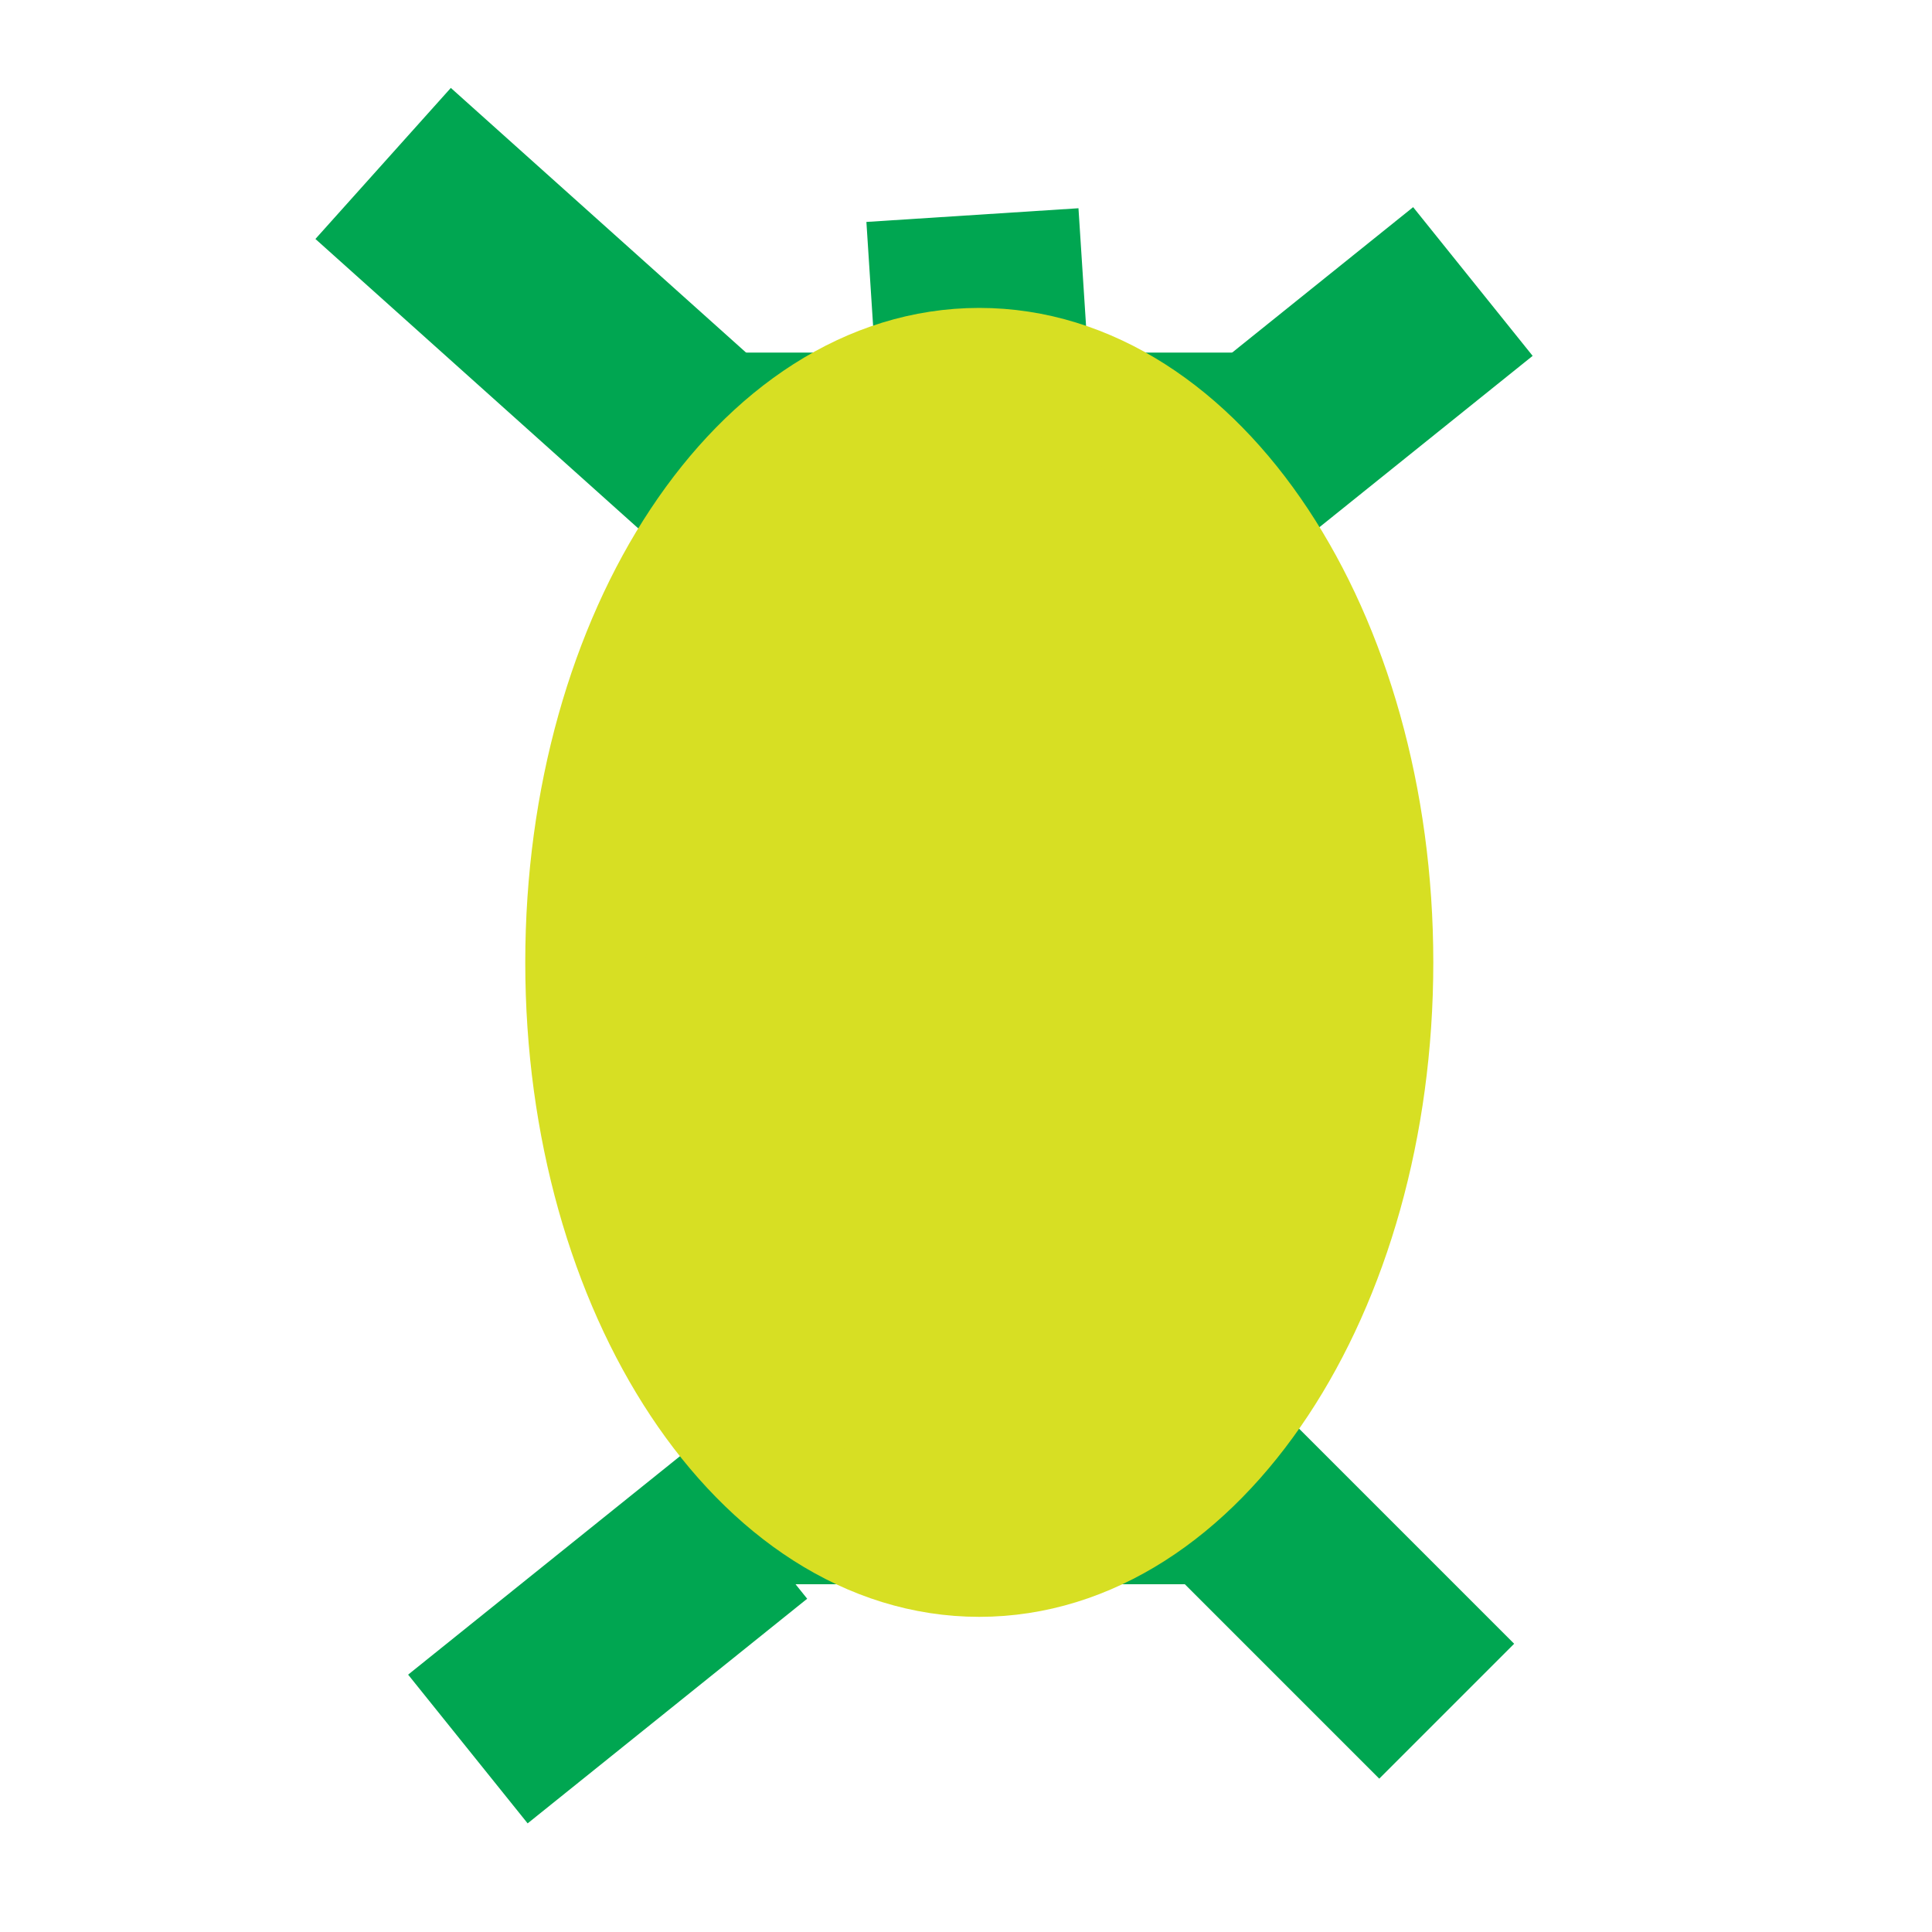
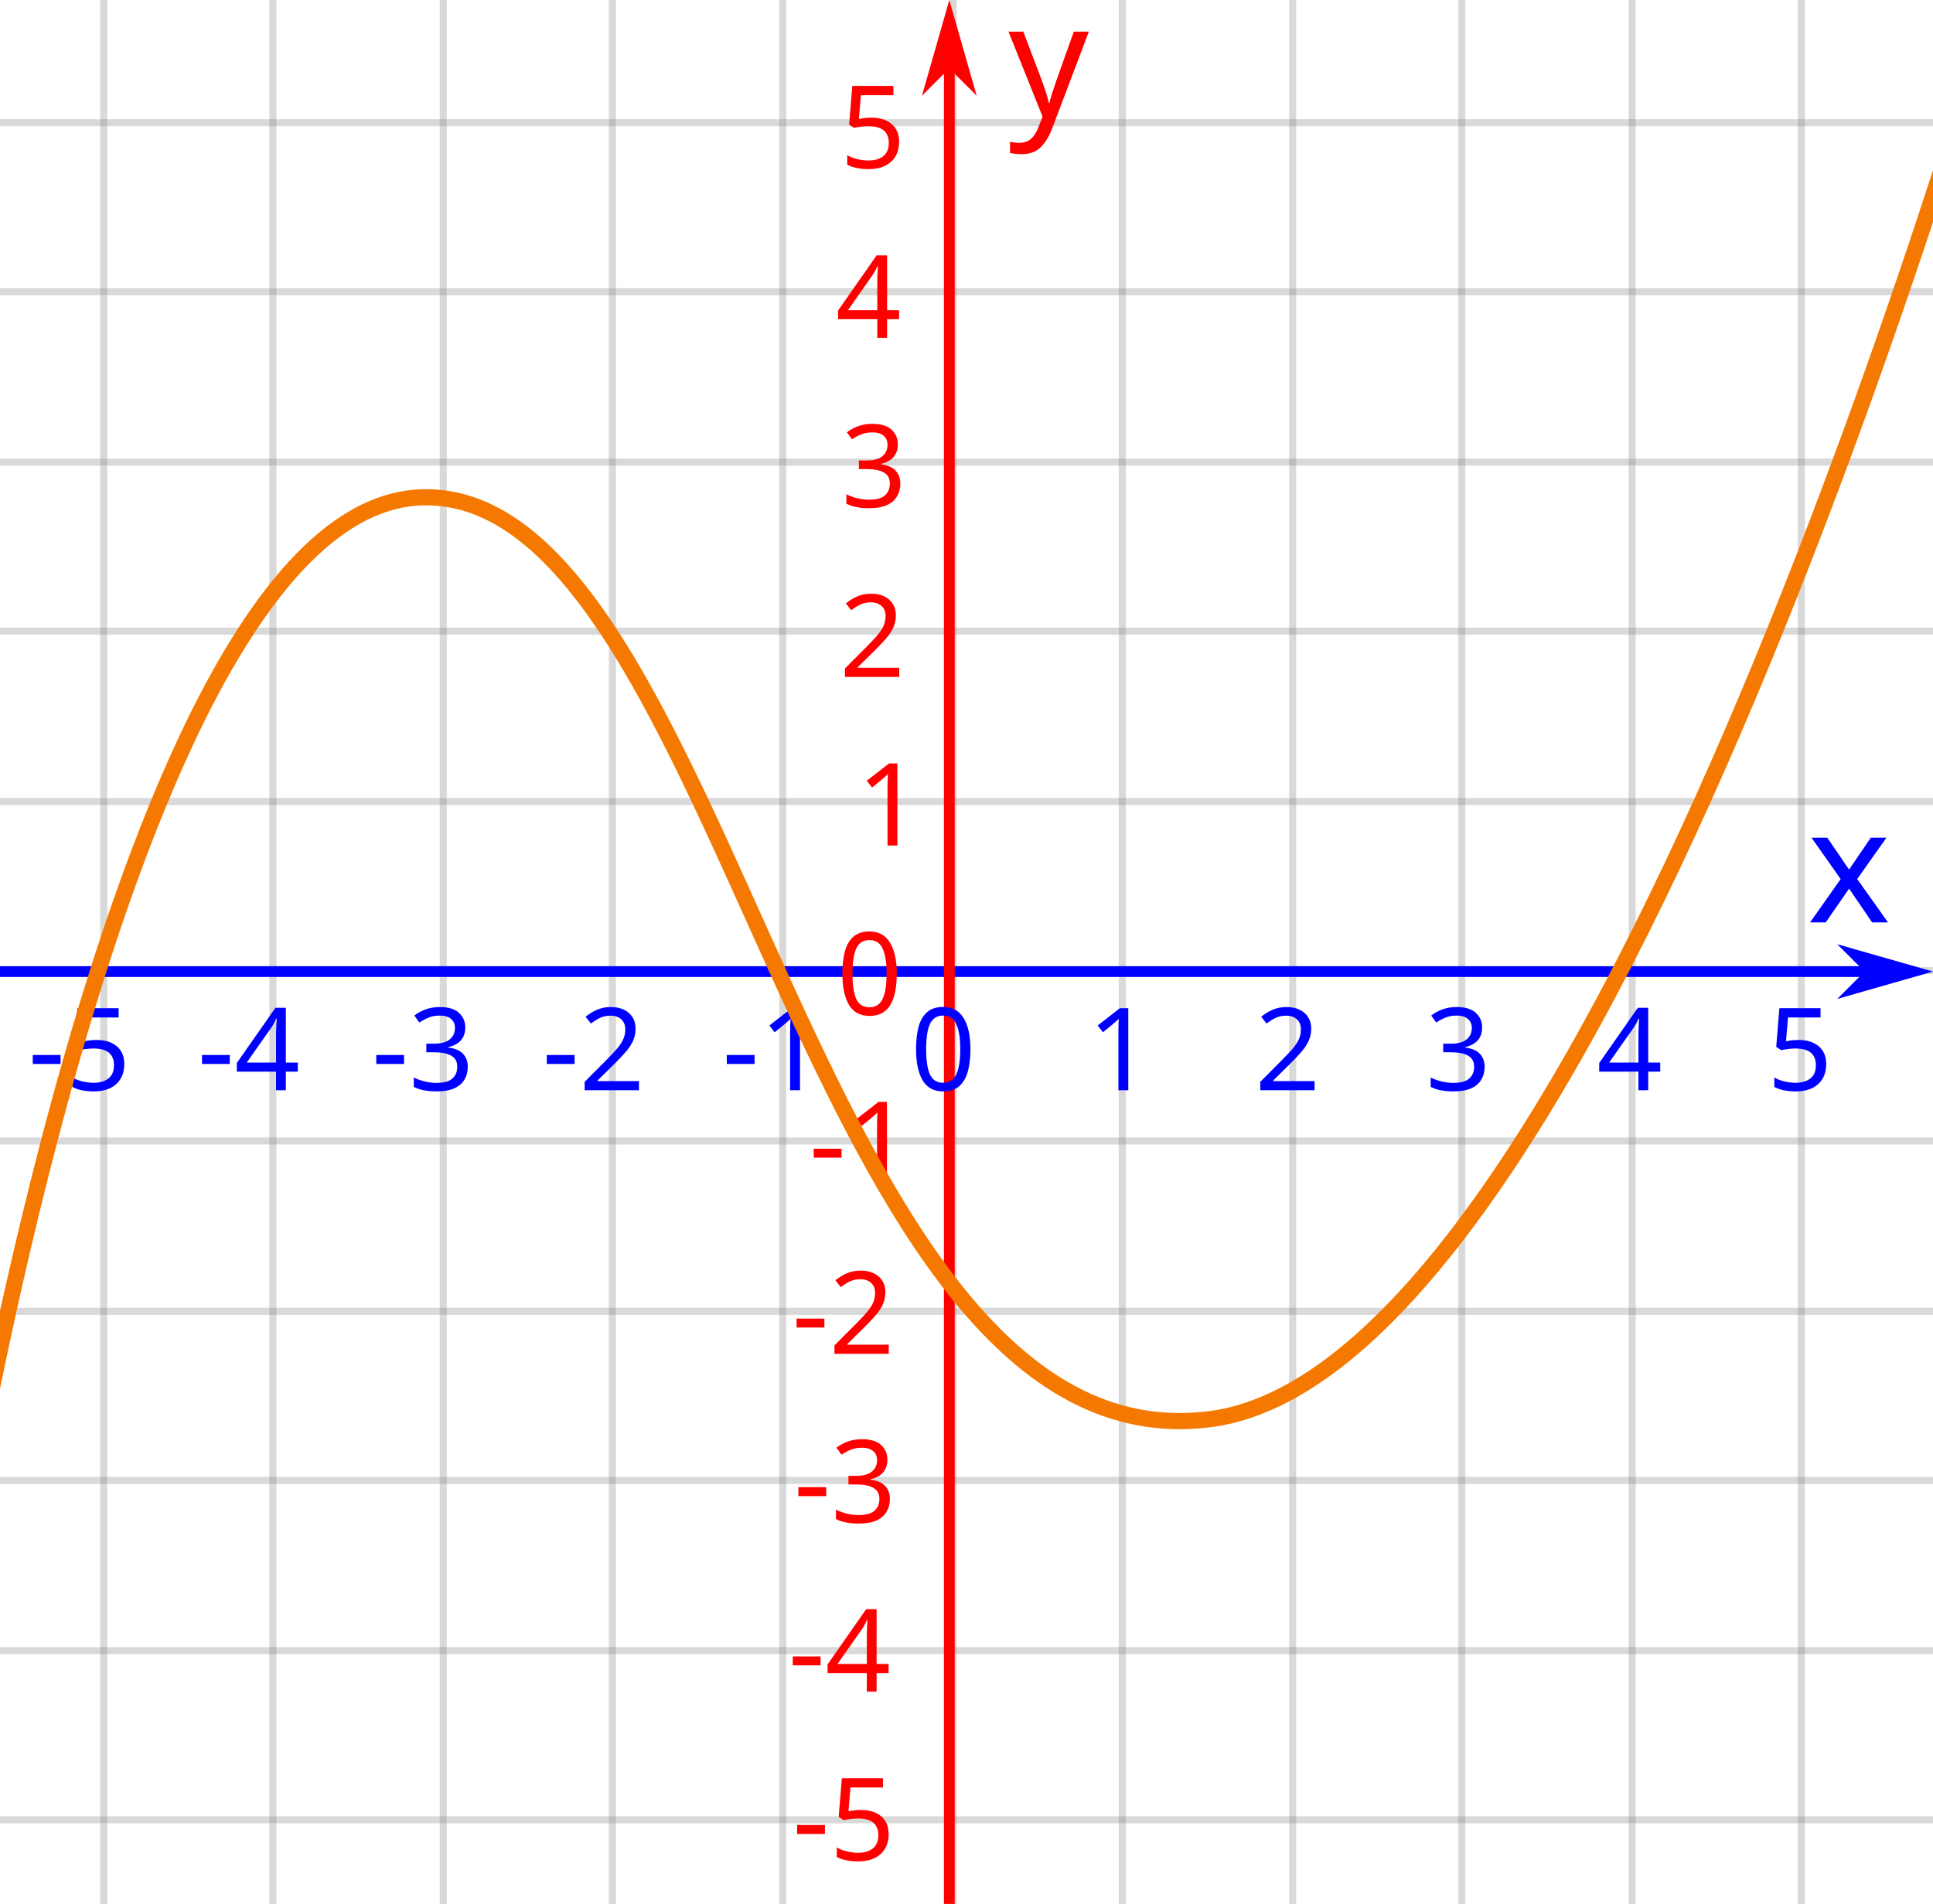
- <svg xmlns="http://www.w3.org/2000/svg" version="1.1" id="Layer_1" x="0px" y="0px" viewBox="0 0 16 16" style="enable-background:new 0 0 16 16;" xml:space="preserve">
-   <style type="text/css">
- 	.st0{fill:#00A651;stroke:#00A651;stroke-miterlimit:10;}
- 	.st1{fill:#D7DF23;stroke:#D7DF23;stroke-miterlimit:10;}
- </style>
-   <rect x="6.25" y="3.42" class="st0" width="3.71" height="9.2" />
-   <rect x="10.75" y="2.27" transform="matrix(0.6264 0.7795 -0.7795 0.6264 6.6621 -7.3831)" class="st0" width="0.58" height="1.97" />
-   <rect x="4.29" y="1.2" transform="matrix(0.6675 -0.7446 0.7446 0.6675 -0.4389 4.3338)" class="st0" width="0.68" height="2.91" />
-   <rect x="7.73" y="2.28" transform="matrix(0.9979 -0.0644 0.0644 0.9979 -0.1543 0.5273)" class="st0" width="0.76" height="0.76" />
-   <rect x="10.64" y="12.13" transform="matrix(-0.7071 0.7071 -0.7071 -0.7071 27.9332 14.6664)" class="st0" width="0.58" height="1.97" />
-   <rect x="4.74" y="12.57" transform="matrix(0.6264 0.7795 -0.7795 0.6264 12.4477 1.1426)" class="st0" width="0.58" height="1.97" />
-   <ellipse class="st1" cx="8.11" cy="7.97" rx="3.26" ry="4.92" />
+ <svg xmlns="http://www.w3.org/2000/svg" width="287.059" height="282.799" version="1.1" style="font-size:11.3px;font-family:'Comic Sans MS';stroke-width:0.56" id="svg124">
+   <defs id="defs8">
+     <marker style="overflow:visible" id="marker1192" refX="0" refY="0" orient="auto">
+       <path transform="matrix(-0.4,0,0,-0.4,-4,0)" style="fill:#ff0000;fill-opacity:1;fill-rule:evenodd;stroke:#ff0000;stroke-width:1pt;stroke-opacity:1" d="M 0,0 5,-5 -12.5,0 5,5 Z" id="path1190" />
+     </marker>
+     <marker style="overflow:visible" id="Arrow1Mend" refX="0" refY="0" orient="auto">
+       <path transform="matrix(-0.4,0,0,-0.4,-4,0)" style="fill:#0000ff;fill-opacity:1;fill-rule:evenodd;stroke:#0000ff;stroke-width:1pt;stroke-opacity:1" d="M 0,0 5,-5 -12.5,0 5,5 Z" id="path911" />
+     </marker>
+     <marker id="aa2" style="overflow:visible" orient="auto">
+       <path transform="matrix(-1.1,0,0,-1.1,-1.1,0)" style="fill:#ff0000;stroke:#ff0000;stroke-width:0.63;stroke-linejoin:round" d="M 8.7,4 -2.2,0 8.7,-4 C 7,-1.6 7,1.6 8.7,4 Z" id="path2" />
+     </marker>
+     <marker id="aa1" style="overflow:visible" orient="auto">
+       <path transform="matrix(-1.1,0,0,-1.1,-1.1,0)" style="fill:#0000ff;stroke:#0000ff;stroke-width:0.63;stroke-linejoin:round" d="M 8.7,4 -2.2,0 8.7,-4 C 7,-1.6 7,1.6 8.7,4 Z" id="path5" />
+     </marker>
+   </defs>
+   <g transform="matrix(1.87429,0,0,1.87421,2661.72,274.427)" id="g66" style="stroke:#808080;stroke-width:0.56;stroke-miterlimit:4;stroke-dasharray:none;stroke-opacity:0.3">
+     <path style="fill:none;stroke:#808080;stroke-width:0.56;stroke-miterlimit:4;stroke-dasharray:none;stroke-opacity:0.3" d="M -1425.1,-123.3 H -1251" id="path10" />
+     <path style="fill:none;stroke:#808080;stroke-width:0.56;stroke-miterlimit:4;stroke-dasharray:none;stroke-opacity:0.3" d="M -1425.1,-150.2 H -1251" id="path12" />
+     <path style="fill:none;stroke:#808080;stroke-width:0.56;stroke-miterlimit:4;stroke-dasharray:none;stroke-opacity:0.3" d="M -1425.1,11.3 H -1251" id="path14" />
+     <path style="fill:none;stroke:#808080;stroke-width:0.56;stroke-miterlimit:4;stroke-dasharray:none;stroke-opacity:0.3" d="M -1425.1,-42.5 H -1251" id="path16" />
+     <path style="fill:none;stroke:#808080;stroke-width:0.56;stroke-miterlimit:4;stroke-dasharray:none;stroke-opacity:0.3" d="M -1425.1,-69.5 H -1251" id="path18" />
+     <path style="fill:none;stroke:#808080;stroke-width:0.56;stroke-miterlimit:4;stroke-dasharray:none;stroke-opacity:0.3" d="M -1425.1,-96.4 H -1251" id="path20" />
+     <path style="fill:none;stroke:#808080;stroke-width:0.56;stroke-miterlimit:4;stroke-dasharray:none;stroke-opacity:0.3" d="M -1425.1,-15.6 H -1251" id="path22" />
+     <path style="fill:none;stroke:#808080;stroke-width:0.56;stroke-miterlimit:4;stroke-dasharray:none;stroke-opacity:0.3" d="M -1425.1,-109.8 H -1251" id="path24" />
+     <path style="fill:none;stroke:#808080;stroke-width:0.56;stroke-miterlimit:4;stroke-dasharray:none;stroke-opacity:0.3" d="M -1425.1,-136.7 H -1251" id="path26" />
+     <path style="fill:none;stroke:#808080;stroke-width:0.56;stroke-miterlimit:4;stroke-dasharray:none;stroke-opacity:0.3" d="M -1425.1,-163.6 H -1251" id="path28" />
+     <path style="fill:none;stroke:#808080;stroke-width:0.56;stroke-miterlimit:4;stroke-dasharray:none;stroke-opacity:0.3" d="M -1425.1,-29.1 H -1251" id="path30" />
+     <path style="fill:none;stroke:#808080;stroke-width:0.56;stroke-miterlimit:4;stroke-dasharray:none;stroke-opacity:0.3" d="M -1425.1,-56 H -1251" id="path32" />
+     <path style="fill:none;stroke:#808080;stroke-width:0.56;stroke-miterlimit:4;stroke-dasharray:none;stroke-opacity:0.3" d="M -1425.1,-82.9 H -1251" id="path34" />
+     <path style="fill:none;stroke:#808080;stroke-width:0.56;stroke-miterlimit:4;stroke-dasharray:none;stroke-opacity:0.3" d="M -1425.1,-2.2 H -1251" id="path36" />
+     <path style="fill:none;stroke:#808080;stroke-width:0.56;stroke-miterlimit:4;stroke-dasharray:none;stroke-opacity:0.3" d="M -1385,10.8 V -163.7" id="path38" />
+     <path style="fill:none;stroke:#808080;stroke-width:0.56;stroke-miterlimit:4;stroke-dasharray:none;stroke-opacity:0.3" d="M -1411.9,10.8 V -163.7" id="path40" />
+     <path style="fill:none;stroke:#808080;stroke-width:0.56;stroke-miterlimit:4;stroke-dasharray:none;stroke-opacity:0.3" d="M -1250.5,10.8 V -163.7" id="path42" />
+     <path style="fill:none;stroke:#808080;stroke-width:0.56;stroke-miterlimit:4;stroke-dasharray:none;stroke-opacity:0.3" d="M -1304.3,10.8 V -163.7" id="path44" />
+     <path style="fill:none;stroke:#808080;stroke-width:0.56;stroke-miterlimit:4;stroke-dasharray:none;stroke-opacity:0.3" d="M -1331.2,10.8 V -163.7" id="path46" />
+     <path style="fill:none;stroke:#808080;stroke-width:0.56;stroke-miterlimit:4;stroke-dasharray:none;stroke-opacity:0.3" d="M -1358.1,10.8 V -163.7" id="path48" />
+     <path style="fill:none;stroke:#808080;stroke-width:0.56;stroke-miterlimit:4;stroke-dasharray:none;stroke-opacity:0.3" d="M -1277.4,10.8 V -163.7" id="path50" />
+     <path style="fill:none;stroke:#808080;stroke-width:0.56;stroke-miterlimit:4;stroke-dasharray:none;stroke-opacity:0.3" d="M -1371.6,10.8 V -163.7" id="path52" />
+     <path style="fill:none;stroke:#808080;stroke-width:0.56;stroke-miterlimit:4;stroke-dasharray:none;stroke-opacity:0.3" d="M -1398.5,10.8 V -163.7" id="path54" />
+     <path style="fill:none;stroke:#808080;stroke-width:0.56;stroke-miterlimit:4;stroke-dasharray:none;stroke-opacity:0.3" d="M -1425.4,10.8 V -163.7" id="path56" />
+     <path style="fill:none;stroke:#808080;stroke-width:0.56;stroke-miterlimit:4;stroke-dasharray:none;stroke-opacity:0.3" d="M -1290.8,10.8 V -163.7" id="path58" />
+     <path style="fill:none;stroke:#808080;stroke-width:0.56;stroke-miterlimit:4;stroke-dasharray:none;stroke-opacity:0.3" d="M -1317.7,10.8 V -163.7" id="path60" />
+     <path style="fill:none;stroke:#808080;stroke-width:0.56;stroke-miterlimit:4;stroke-dasharray:none;stroke-opacity:0.3" d="M -1344.6,10.8 V -163.7" id="path62" />
+     <path style="fill:none;stroke:#808080;stroke-width:0.56;stroke-miterlimit:4;stroke-dasharray:none;stroke-opacity:0.3" d="M -1263.9,10.8 V -163.7" id="path64" />
+   </g>
+   <path style="fill:none;stroke:#0000ff;stroke-width:1.6;stroke-miterlimit:4;stroke-dasharray:none;marker-end:url(#Arrow1Mend)" d="M 0,144.312 H 283.906" id="path68" />
+   <path style="fill:none;stroke:#ff0000;stroke-width:1.6;stroke-miterlimit:4;stroke-dasharray:none;marker-end:url(#marker1192)" d="M 140.978,282.799 V 3.153" id="path70" />
+   <text x="161.493" y="161.942" style="font-style:normal;font-variant:normal;font-weight:normal;font-stretch:normal;font-size:17.067px;font-family:'Trebuchet MS';-inkscape-font-specification:'Trebuchet MS, Normal';font-variant-ligatures:normal;font-variant-caps:normal;font-variant-numeric:normal;font-variant-east-asian:normal;fill:#0000ff;stroke-width:1.6" id="text72">1</text>
+   <text x="186.342" y="161.942" style="font-style:normal;font-variant:normal;font-weight:normal;font-stretch:normal;font-size:17.067px;font-family:'Trebuchet MS';-inkscape-font-specification:'Trebuchet MS, Normal';font-variant-ligatures:normal;font-variant-caps:normal;font-variant-numeric:normal;font-variant-east-asian:normal;fill:#0000ff;stroke-width:1.6" id="text74">2</text>
+   <text x="211.696" y="161.942" style="font-style:normal;font-variant:normal;font-weight:normal;font-stretch:normal;font-size:17.067px;font-family:'Trebuchet MS';-inkscape-font-specification:'Trebuchet MS, Normal';font-variant-ligatures:normal;font-variant-caps:normal;font-variant-numeric:normal;font-variant-east-asian:normal;fill:#0000ff;stroke-width:1.6" id="text76">3</text>
+   <text x="237.13" y="161.942" style="font-style:normal;font-variant:normal;font-weight:normal;font-stretch:normal;font-size:17.067px;font-family:'Trebuchet MS';-inkscape-font-specification:'Trebuchet MS, Normal';font-variant-ligatures:normal;font-variant-caps:normal;font-variant-numeric:normal;font-variant-east-asian:normal;fill:#0000ff;stroke-width:1.6" id="text78">4</text>
+   <text x="29.314" y="161.942" style="font-style:normal;font-variant:normal;font-weight:normal;font-stretch:normal;font-size:17.067px;font-family:'Trebuchet MS';-inkscape-font-specification:'Trebuchet MS, Normal';font-variant-ligatures:normal;font-variant-caps:normal;font-variant-numeric:normal;font-variant-east-asian:normal;fill:#0000ff;stroke-width:1.6" id="text80">-4</text>
+   <text x="55.19" y="161.942" style="font-style:normal;font-variant:normal;font-weight:normal;font-stretch:normal;font-size:17.067px;font-family:'Trebuchet MS';-inkscape-font-specification:'Trebuchet MS, Normal';font-variant-ligatures:normal;font-variant-caps:normal;font-variant-numeric:normal;font-variant-east-asian:normal;fill:#0000ff;stroke-width:1.6" id="text82">-3</text>
+   <text x="80.517" y="161.942" style="font-style:normal;font-variant:normal;font-weight:normal;font-stretch:normal;font-size:17.067px;font-family:'Trebuchet MS';-inkscape-font-specification:'Trebuchet MS, Normal';font-variant-ligatures:normal;font-variant-caps:normal;font-variant-numeric:normal;font-variant-east-asian:normal;fill:#0000ff;stroke-width:1.6" id="text84">-2</text>
+   <text x="107.245" y="161.942" style="font-style:normal;font-variant:normal;font-weight:normal;font-stretch:normal;font-size:17.067px;font-family:'Trebuchet MS';-inkscape-font-specification:'Trebuchet MS, Normal';font-variant-ligatures:normal;font-variant-caps:normal;font-variant-numeric:normal;font-variant-east-asian:normal;fill:#0000ff;stroke-width:1.6" id="text86">-1</text>
+   <text x="135.196" y="161.942" style="font-style:normal;font-variant:normal;font-weight:normal;font-stretch:normal;font-size:17.067px;font-family:'Trebuchet MS';-inkscape-font-specification:'Trebuchet MS, Normal';font-variant-ligatures:normal;font-variant-caps:normal;font-variant-numeric:normal;font-variant-east-asian:normal;fill:#0000ff;stroke-width:1.6" id="text88">0</text>
+   <text x="127.206" y="125.587" style="font-style:normal;font-variant:normal;font-weight:normal;font-stretch:normal;font-size:17.067px;font-family:'Trebuchet MS';-inkscape-font-specification:'Trebuchet MS, Normal';font-variant-ligatures:normal;font-variant-caps:normal;font-variant-numeric:normal;font-variant-east-asian:normal;fill:#ff0000;stroke-width:1.6" id="text90">1</text>
+   <text x="124.665" y="100.545" style="font-style:normal;font-variant:normal;font-weight:normal;font-stretch:normal;font-size:17.067px;font-family:'Trebuchet MS';-inkscape-font-specification:'Trebuchet MS, Normal';font-variant-ligatures:normal;font-variant-caps:normal;font-variant-numeric:normal;font-variant-east-asian:normal;fill:#ff0000;stroke-width:1.6" id="text92">2</text>
+   <text x="124.927" y="75.315" style="font-style:normal;font-variant:normal;font-weight:normal;font-stretch:normal;font-size:17.067px;font-family:'Trebuchet MS';-inkscape-font-specification:'Trebuchet MS, Normal';font-variant-ligatures:normal;font-variant-caps:normal;font-variant-numeric:normal;font-variant-east-asian:normal;fill:#ff0000;stroke-width:1.6" id="text94">3</text>
+   <text x="124.093" y="50.179" style="font-style:normal;font-variant:normal;font-weight:normal;font-stretch:normal;font-size:17.067px;font-family:'Trebuchet MS';-inkscape-font-specification:'Trebuchet MS, Normal';font-variant-ligatures:normal;font-variant-caps:normal;font-variant-numeric:normal;font-variant-east-asian:normal;fill:#ff0000;stroke-width:1.6" id="text96">4</text>
+   <text x="117.042" y="251.268" style="font-style:normal;font-variant:normal;font-weight:normal;font-stretch:normal;font-size:17.067px;font-family:'Trebuchet MS';-inkscape-font-specification:'Trebuchet MS, Normal';font-variant-ligatures:normal;font-variant-caps:normal;font-variant-numeric:normal;font-variant-east-asian:normal;fill:#ff0000;stroke-width:1.6" id="text98">-4</text>
+   <text x="117.877" y="226.132" style="font-style:normal;font-variant:normal;font-weight:normal;font-stretch:normal;font-size:17.067px;font-family:'Trebuchet MS';-inkscape-font-specification:'Trebuchet MS, Normal';font-variant-ligatures:normal;font-variant-caps:normal;font-variant-numeric:normal;font-variant-east-asian:normal;fill:#ff0000;stroke-width:1.6" id="text100">-3</text>
+   <text x="117.614" y="201.089" style="font-style:normal;font-variant:normal;font-weight:normal;font-stretch:normal;font-size:17.067px;font-family:'Trebuchet MS';-inkscape-font-specification:'Trebuchet MS, Normal';font-variant-ligatures:normal;font-variant-caps:normal;font-variant-numeric:normal;font-variant-east-asian:normal;fill:#ff0000;stroke-width:1.6" id="text102">-2</text>
+   <text x="120.155" y="175.86" style="font-style:normal;font-variant:normal;font-weight:normal;font-stretch:normal;font-size:17.067px;font-family:'Trebuchet MS';-inkscape-font-specification:'Trebuchet MS, Normal';font-variant-ligatures:normal;font-variant-caps:normal;font-variant-numeric:normal;font-variant-east-asian:normal;fill:#ff0000;stroke-width:1.6" id="text104">-1</text>
+   <text x="124.252" y="150.724" style="font-style:normal;font-variant:normal;font-weight:normal;font-stretch:normal;font-size:17.067px;font-family:'Trebuchet MS';-inkscape-font-specification:'Trebuchet MS, Normal';font-variant-ligatures:normal;font-variant-caps:normal;font-variant-numeric:normal;font-variant-east-asian:normal;fill:#ff0000;stroke-width:1.6" id="text106">0</text>
+   <text x="262.419" y="161.942" style="font-style:normal;font-variant:normal;font-weight:normal;font-stretch:normal;font-size:17.067px;font-family:'Trebuchet MS';-inkscape-font-specification:'Trebuchet MS, Normal';font-variant-ligatures:normal;font-variant-caps:normal;font-variant-numeric:normal;font-variant-east-asian:normal;fill:#0000ff;stroke-width:1.6" id="text1422">5</text>
+   <text x="4.18" y="161.942" style="font-style:normal;font-variant:normal;font-weight:normal;font-stretch:normal;font-size:17.067px;font-family:'Trebuchet MS';-inkscape-font-specification:'Trebuchet MS, Normal';font-variant-ligatures:normal;font-variant-caps:normal;font-variant-numeric:normal;font-variant-east-asian:normal;fill:#0000ff;stroke-width:1.6" id="text1424">-5</text>
+   <text x="124.74" y="24.95" style="font-style:normal;font-variant:normal;font-weight:normal;font-stretch:normal;font-size:17.067px;font-family:'Trebuchet MS';-inkscape-font-specification:'Trebuchet MS, Normal';font-variant-ligatures:normal;font-variant-caps:normal;font-variant-numeric:normal;font-variant-east-asian:normal;fill:#ff0000;stroke-width:1.6" id="text1426">5</text>
+   <text x="117.69" y="276.31" style="font-style:normal;font-variant:normal;font-weight:normal;font-stretch:normal;font-size:17.067px;font-family:'Trebuchet MS';-inkscape-font-specification:'Trebuchet MS, Normal';font-variant-ligatures:normal;font-variant-caps:normal;font-variant-numeric:normal;font-variant-east-asian:normal;fill:#ff0000;stroke-width:1.6" id="text1428">-5</text>
+   <text x="149.732" y="17.278" style="font-style:normal;font-variant:normal;font-weight:normal;font-stretch:normal;font-size:23.467px;font-family:'Trebuchet MS';-inkscape-font-specification:'Trebuchet MS, Normal';font-variant-ligatures:normal;font-variant-caps:normal;font-variant-numeric:normal;font-variant-east-asian:normal;fill:#ff0000;stroke-width:1.6" id="text1442">y</text>
+   <text x="268.379" y="137.006" style="font-style:normal;font-variant:normal;font-weight:normal;font-stretch:normal;font-size:23.467px;font-family:'Trebuchet MS';-inkscape-font-specification:'Trebuchet MS, Normal';font-variant-ligatures:normal;font-variant-caps:normal;font-variant-numeric:normal;font-variant-east-asian:normal;fill:#0000ff;stroke-width:1.6" id="text1444">
+     <tspan id="tspan1446" x="268.379" y="137.006" style="stroke-width:1.6">x</tspan>
+   </text>
+   <path style="fill:none;fill-rule:evenodd;stroke:#f57900;stroke-width:2.4;stroke-linecap:butt;stroke-linejoin:miter;stroke-miterlimit:4;stroke-dasharray:none;stroke-opacity:1" d="m -7.324,239.755 c 0,0 24.535,-164.447 69.941,-165.882 C 108.023,72.437 119.774,218.589 179.765,210.784 239.755,202.979 298.431,-7.787 298.431,-7.787" id="path917" />
</svg>
